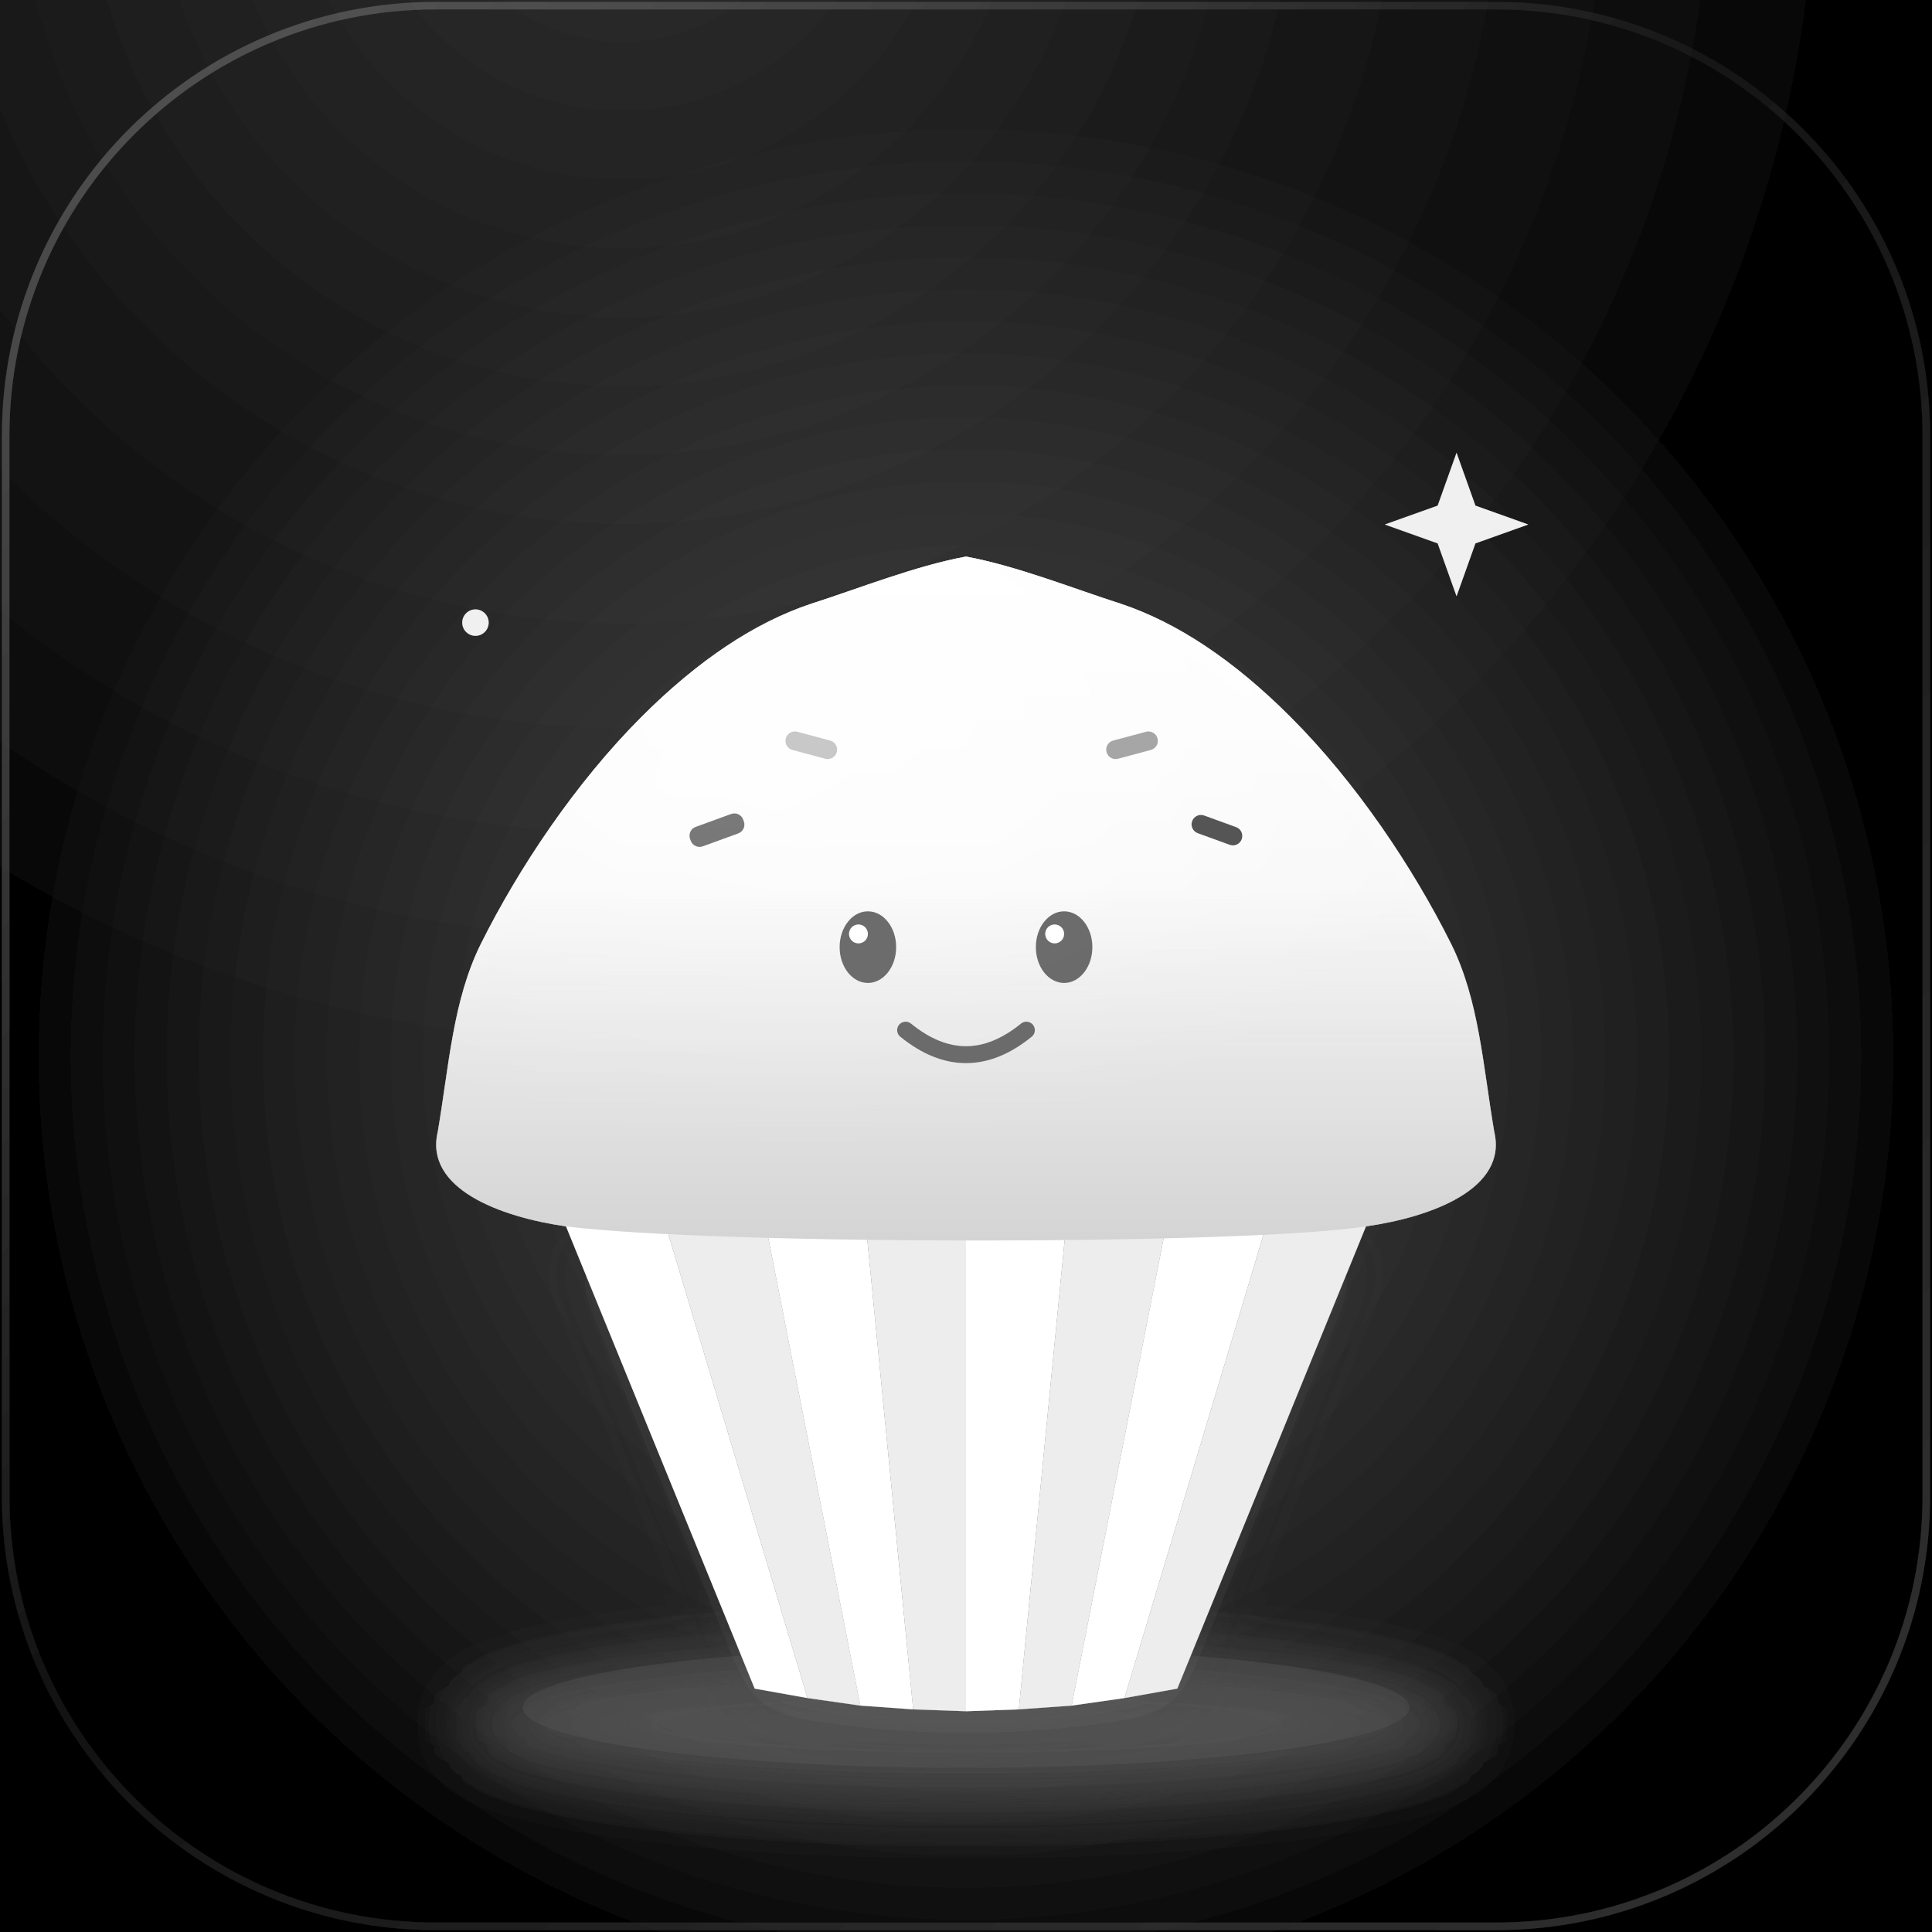
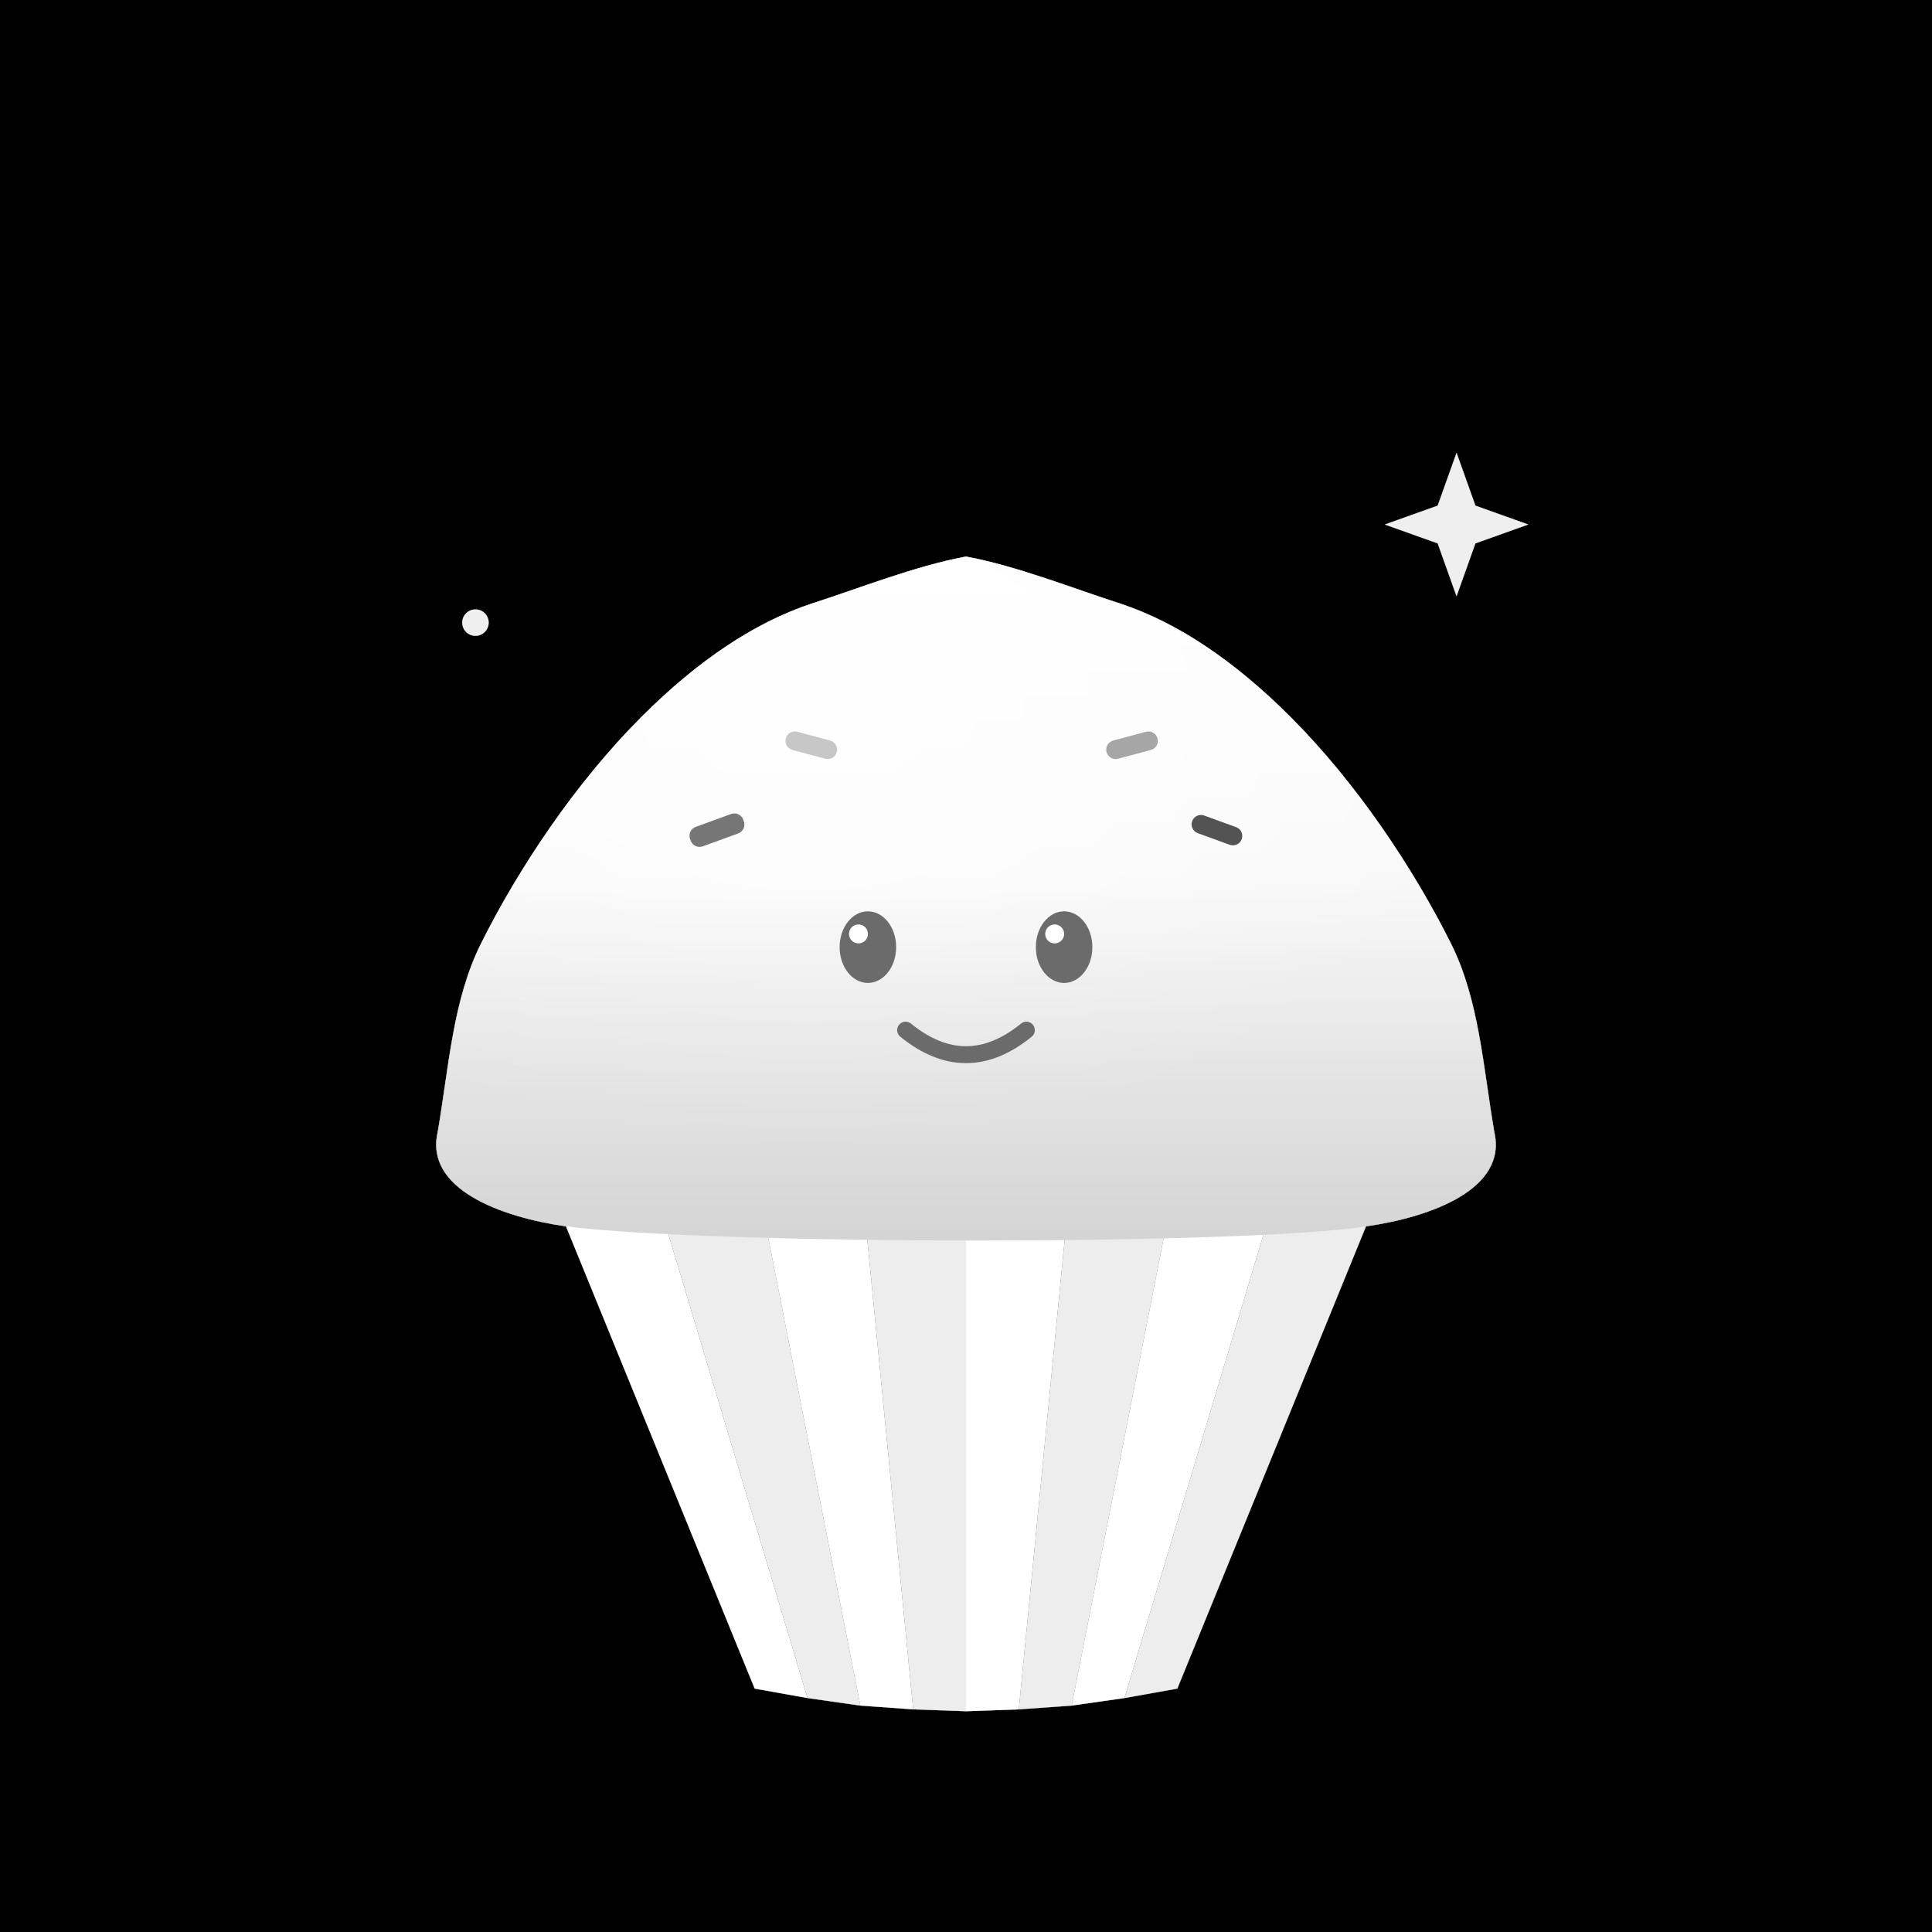
<svg xmlns="http://www.w3.org/2000/svg" width="1024" height="1024" viewBox="0 0 1024 1024">
  <defs>
    <linearGradient id="dome" x1="0" y1="0" x2="0" y2="1">
      <stop offset="0" stop-color="#FFFFFF" />
      <stop offset="1" stop-color="#F2E4E9" />
    </linearGradient>
    <radialGradient id="sheen" cx="0.35" cy="0.22" r="0.65">
      <stop offset="0" stop-color="#FFFFFF" stop-opacity="0.85" />
      <stop offset="1" stop-color="#FFFFFF" stop-opacity="0" />
    </radialGradient>
    <radialGradient id="glow" cx="0.5" cy="0.5" r="0.5">
      <stop offset="0" stop-color="#FFFFFF" stop-opacity="0.16" />
      <stop offset="1" stop-color="#FFFFFF" stop-opacity="0" />
    </radialGradient>
    <filter id="s" x="-30%" y="-30%" width="160%" height="160%">
-       <feDropShadow dx="0" dy="12" stdDeviation="14" flood-color="#7A2E3A" flood-opacity="0.2" />
+       <feDropShadow dx="0" dy="12" stdDeviation="14" flood-color="#7A2E3A" flood-opacity="0" />
    </filter>
    <radialGradient id="rmBloom" cx="512" cy="560" r="500" gradientUnits="userSpaceOnUse">
-       <stop offset="0" stop-color="#FFFFFF" stop-opacity="0.16" />
-       <stop offset=".42" stop-color="#FFFFFF" stop-opacity="0.067" />
+       <stop offset="0" stop-color="#FFFFFF" stop-opacity="0.1" />
+       <stop offset=".42" stop-color="#FFFFFF" stop-opacity="0.042" />
      <stop offset="1" stop-color="#FFFFFF" stop-opacity="0" />
    </radialGradient>
    <radialGradient id="rmVig" cx="512" cy="470" r="760" gradientUnits="userSpaceOnUse">
      <stop offset=".5" stop-color="#000000" stop-opacity="0" />
      <stop offset="1" stop-color="#000000" stop-opacity="0.0" />
    </radialGradient>
    <filter id="rmBlur18" x="-40%" y="-200%" width="180%" height="500%">
      <feGaussianBlur stdDeviation="18" />
    </filter>
    <filter id="rmBlur6" x="-20%" y="-200%" width="140%" height="500%">
      <feGaussianBlur stdDeviation="6" />
    </filter>
    <linearGradient id="rmLinerShade" x1="300" y1="0" x2="724" y2="0" gradientUnits="userSpaceOnUse">
      <stop offset="0" stop-color="#8B6575" stop-opacity=".42" />
      <stop offset=".34" stop-color="#8B6575" stop-opacity="0" />
      <stop offset=".6" stop-color="#8B6575" stop-opacity="0" />
      <stop offset="1" stop-color="#8B6575" stop-opacity=".5" />
    </linearGradient>
    <linearGradient id="rmAO" x1="0" y1="660" x2="0" y2="730" gradientUnits="userSpaceOnUse">
      <stop offset="0" stop-color="#8B6575" stop-opacity=".55" />
      <stop offset="1" stop-color="#8B6575" stop-opacity="0" />
    </linearGradient>
    <clipPath id="rmLinerClip">
-       <polygon points="300,662 724,662 624,895 400,895" />
+       <polygon points="300,650 353,650 428,900 400,895" />
+       <polygon points="353,650 406,650 456,904 428,900" />
+       <polygon points="406,650 459,650 484,906 456,904" />
+       <polygon points="459,650 512,650 512,907 484,906" />
+       <polygon points="512,650 565,650 540,906 512,907" />
+       <polygon points="565,650 618,650 568,904 540,906" />
+       <polygon points="618,650 671,650 596,900 568,904" />
+       <polygon points="671,650 724,650 624,895 596,900" />
    </clipPath>
-     <linearGradient id="rmRim" x1="0" y1="290" x2="0" y2="560" gradientUnits="userSpaceOnUse">
-       <stop offset="0" stop-color="#FFFFFF" stop-opacity=".85" />
-       <stop offset=".55" stop-color="#FFFFFF" stop-opacity=".18" />
-       <stop offset="1" stop-color="#FFFFFF" stop-opacity="0" />
-     </linearGradient>
-     <radialGradient id="rmGloss" cx="330" cy="-80" r="660" gradientUnits="userSpaceOnUse">
-       <stop offset="0" stop-color="#FFFFFF" stop-opacity="0.06" />
-       <stop offset=".55" stop-color="#FFFFFF" stop-opacity="0.021" />
-       <stop offset="1" stop-color="#FFFFFF" stop-opacity="0" />
-     </radialGradient>
    <radialGradient id="rmKey" cx="170" cy="110" r="900" gradientUnits="userSpaceOnUse">
      <stop offset="0" stop-color="#FFFFFF" stop-opacity="0.0" />
      <stop offset=".7" stop-color="#FFFFFF" stop-opacity="0" />
    </radialGradient>
    <linearGradient id="rmDomeShade" x1="0" y1="470" x2="0" y2="660" gradientUnits="userSpaceOnUse">
      <stop offset="0" stop-color="#977C86" stop-opacity="0" />
      <stop offset="1" stop-color="#977C86" stop-opacity=".42" />
-     </linearGradient>
-     <filter id="rmBlur14" x="-50%" y="-50%" width="200%" height="200%">
-       <feGaussianBlur stdDeviation="14" />
-     </filter>
-     <linearGradient id="rmEdge" x1="0" y1="0" x2="1024" y2="1024" gradientUnits="userSpaceOnUse">
-       <stop offset="0" stop-color="#FFFFFF" stop-opacity="0.14" />
-       <stop offset=".45" stop-color="#FFFFFF" stop-opacity="0.014" />
-       <stop offset="1" stop-color="#FFFFFF" stop-opacity="0.070" />
    </linearGradient>
    <clipPath id="rmDomeClip">
      <path d="M300,650 C265,645 225,630 232,600 C238,565 240,530 255,500 C275,460 305,415 340,380 C370,350 400,330 430,320 C455,312 485,300 512,295 C539,300 569,312 594,320 C624,330 654,350 684,380 C719,415 749,460 769,500 C784,530 786,565 792,600 C799,630 759,645 724,650 C660,660 380,660 300,650 Z" />
    </clipPath>
    <filter id="rmMono" color-interpolation-filters="sRGB">
      <feColorMatrix type="saturate" values="0" />
      <feComponentTransfer>
        <feFuncR type="gamma" exponent="0.62" />
        <feFuncG type="gamma" exponent="0.62" />
        <feFuncB type="gamma" exponent="0.62" />
      </feComponentTransfer>
    </filter>
  </defs>
  <g filter="url(#rmMono)">
    <g clip-path="url(#rmLinerClip)">
      <rect x="300" y="662" width="424" height="240" fill="url(#rmLinerShade)" />
      <rect x="300" y="662" width="424" height="70" fill="url(#rmAO)" />
    </g>
    <rect width="1024" height="1024" fill="#000000" />
-     <circle cx="512" cy="560" r="500" fill="url(#rmBloom)" />
-     <rect width="1024" height="1024" fill="url(#rmVig)" />
-     <ellipse cx="512" cy="914" rx="268" ry="40" fill="#7A2E3A" opacity="0.5" filter="url(#rmBlur18)" />
-     <ellipse cx="512" cy="905" rx="235" ry="32" fill="#7A2E3A" opacity="0.18" />
+     <ellipse cx="512" cy="905" rx="235" ry="32" fill="#7A2E3A" opacity="0" />
    <g filter="url(#s)">
      <polygon points="300,650 353,650 428,900 400,895" fill="#FFFFFF" />
      <polygon points="353,650 406,650 456,904 428,900" fill="#F5DCE6" />
      <polygon points="406,650 459,650 484,906 456,904" fill="#FFFFFF" />
      <polygon points="459,650 512,650 512,907 484,906" fill="#F5DCE6" />
      <polygon points="512,650 565,650 540,906 512,907" fill="#FFFFFF" />
      <polygon points="565,650 618,650 568,904 540,906" fill="#F5DCE6" />
      <polygon points="618,650 671,650 596,900 568,904" fill="#FFFFFF" />
      <polygon points="671,650 724,650 624,895 596,900" fill="#F5DCE6" />
    </g>
    <path d="M300,650 C265,645 225,630 232,600 C238,565 240,530 255,500 C275,460 305,415 340,380 C370,350 400,330 430,320 C455,312 485,300 512,295 C539,300 569,312 594,320 C624,330 654,350 684,380 C719,415 749,460 769,500 C784,530 786,565 792,600 C799,630 759,645 724,650 C660,660 380,660 300,650 Z" fill="url(#dome)" />
    <path d="M300,650 C265,645 225,630 232,600 C238,565 240,530 255,500 C275,460 305,415 340,380 C370,350 400,330 430,320 C455,312 485,300 512,295 C539,300 569,312 594,320 C624,330 654,350 684,380 C719,415 749,460 769,500 C784,530 786,565 792,600 C799,630 759,645 724,650 C660,660 380,660 300,650 Z" fill="url(#sheen)" />
    <g clip-path="url(#rmDomeClip)">
      <rect x="220" y="470" width="590" height="200" fill="url(#rmDomeShade)" />
-       <ellipse cx="418" cy="388" rx="96" ry="46" fill="#FFFFFF" opacity="0.2" transform="rotate(-24 418 388)" filter="url(#rmBlur14)" />
-       <path d="M300,650 C265,645 225,630 232,600 C238,565 240,530 255,500 C275,460 305,415 340,380 C370,350 400,330 430,320 C455,312 485,300 512,295 C539,300 569,312 594,320 C624,330 654,350 684,380 C719,415 749,460 769,500 C784,530 786,565 792,600 C799,630 759,645 724,650 C660,660 380,660 300,650 Z" fill="none" stroke="url(#rmRim)" stroke-width="18" opacity="0.4" />
    </g>
    <g>
      <rect x="-15" y="-5.5" width="30" height="11" rx="5" fill="#D62800" transform="translate(380,440) rotate(-20)" />
      <rect x="-14" y="-5" width="28" height="10" rx="5" fill="#FF9B56" transform="translate(430,395) rotate(15)" />
      <rect x="-14" y="-5" width="28" height="10" rx="5" fill="#D462A6" transform="translate(600,395) rotate(-15)" />
      <rect x="-14" y="-5" width="28" height="10" rx="5" fill="#A40062" transform="translate(645,440) rotate(20)" />
    </g>
    <g>
      <ellipse cx="460" cy="502" rx="15" ry="19" fill="#7A2E3A" />
      <ellipse cx="564" cy="502" rx="15" ry="19" fill="#7A2E3A" />
      <circle cx="455" cy="495" r="5" fill="#FFFFFF" />
      <circle cx="559" cy="495" r="5" fill="#FFFFFF" />
      <path d="M480,546 Q512,572 544,546" stroke="#7A2E3A" stroke-width="9" stroke-linecap="round" fill="none" />
    </g>
    <g fill="#FFFFFF" opacity="0.9">
      <path d="M772,240 L782,268 L810,278 L782,288 L772,316 L762,288 L734,278 L762,268 Z" />
      <circle cx="252" cy="330" r="7" />
    </g>
-     <rect width="1024" height="1024" fill="url(#rmGloss)" />
-     <rect x="3" y="3" width="1018" height="1018" rx="228" fill="none" stroke="url(#rmEdge)" stroke-width="4" />
  </g>
</svg>
